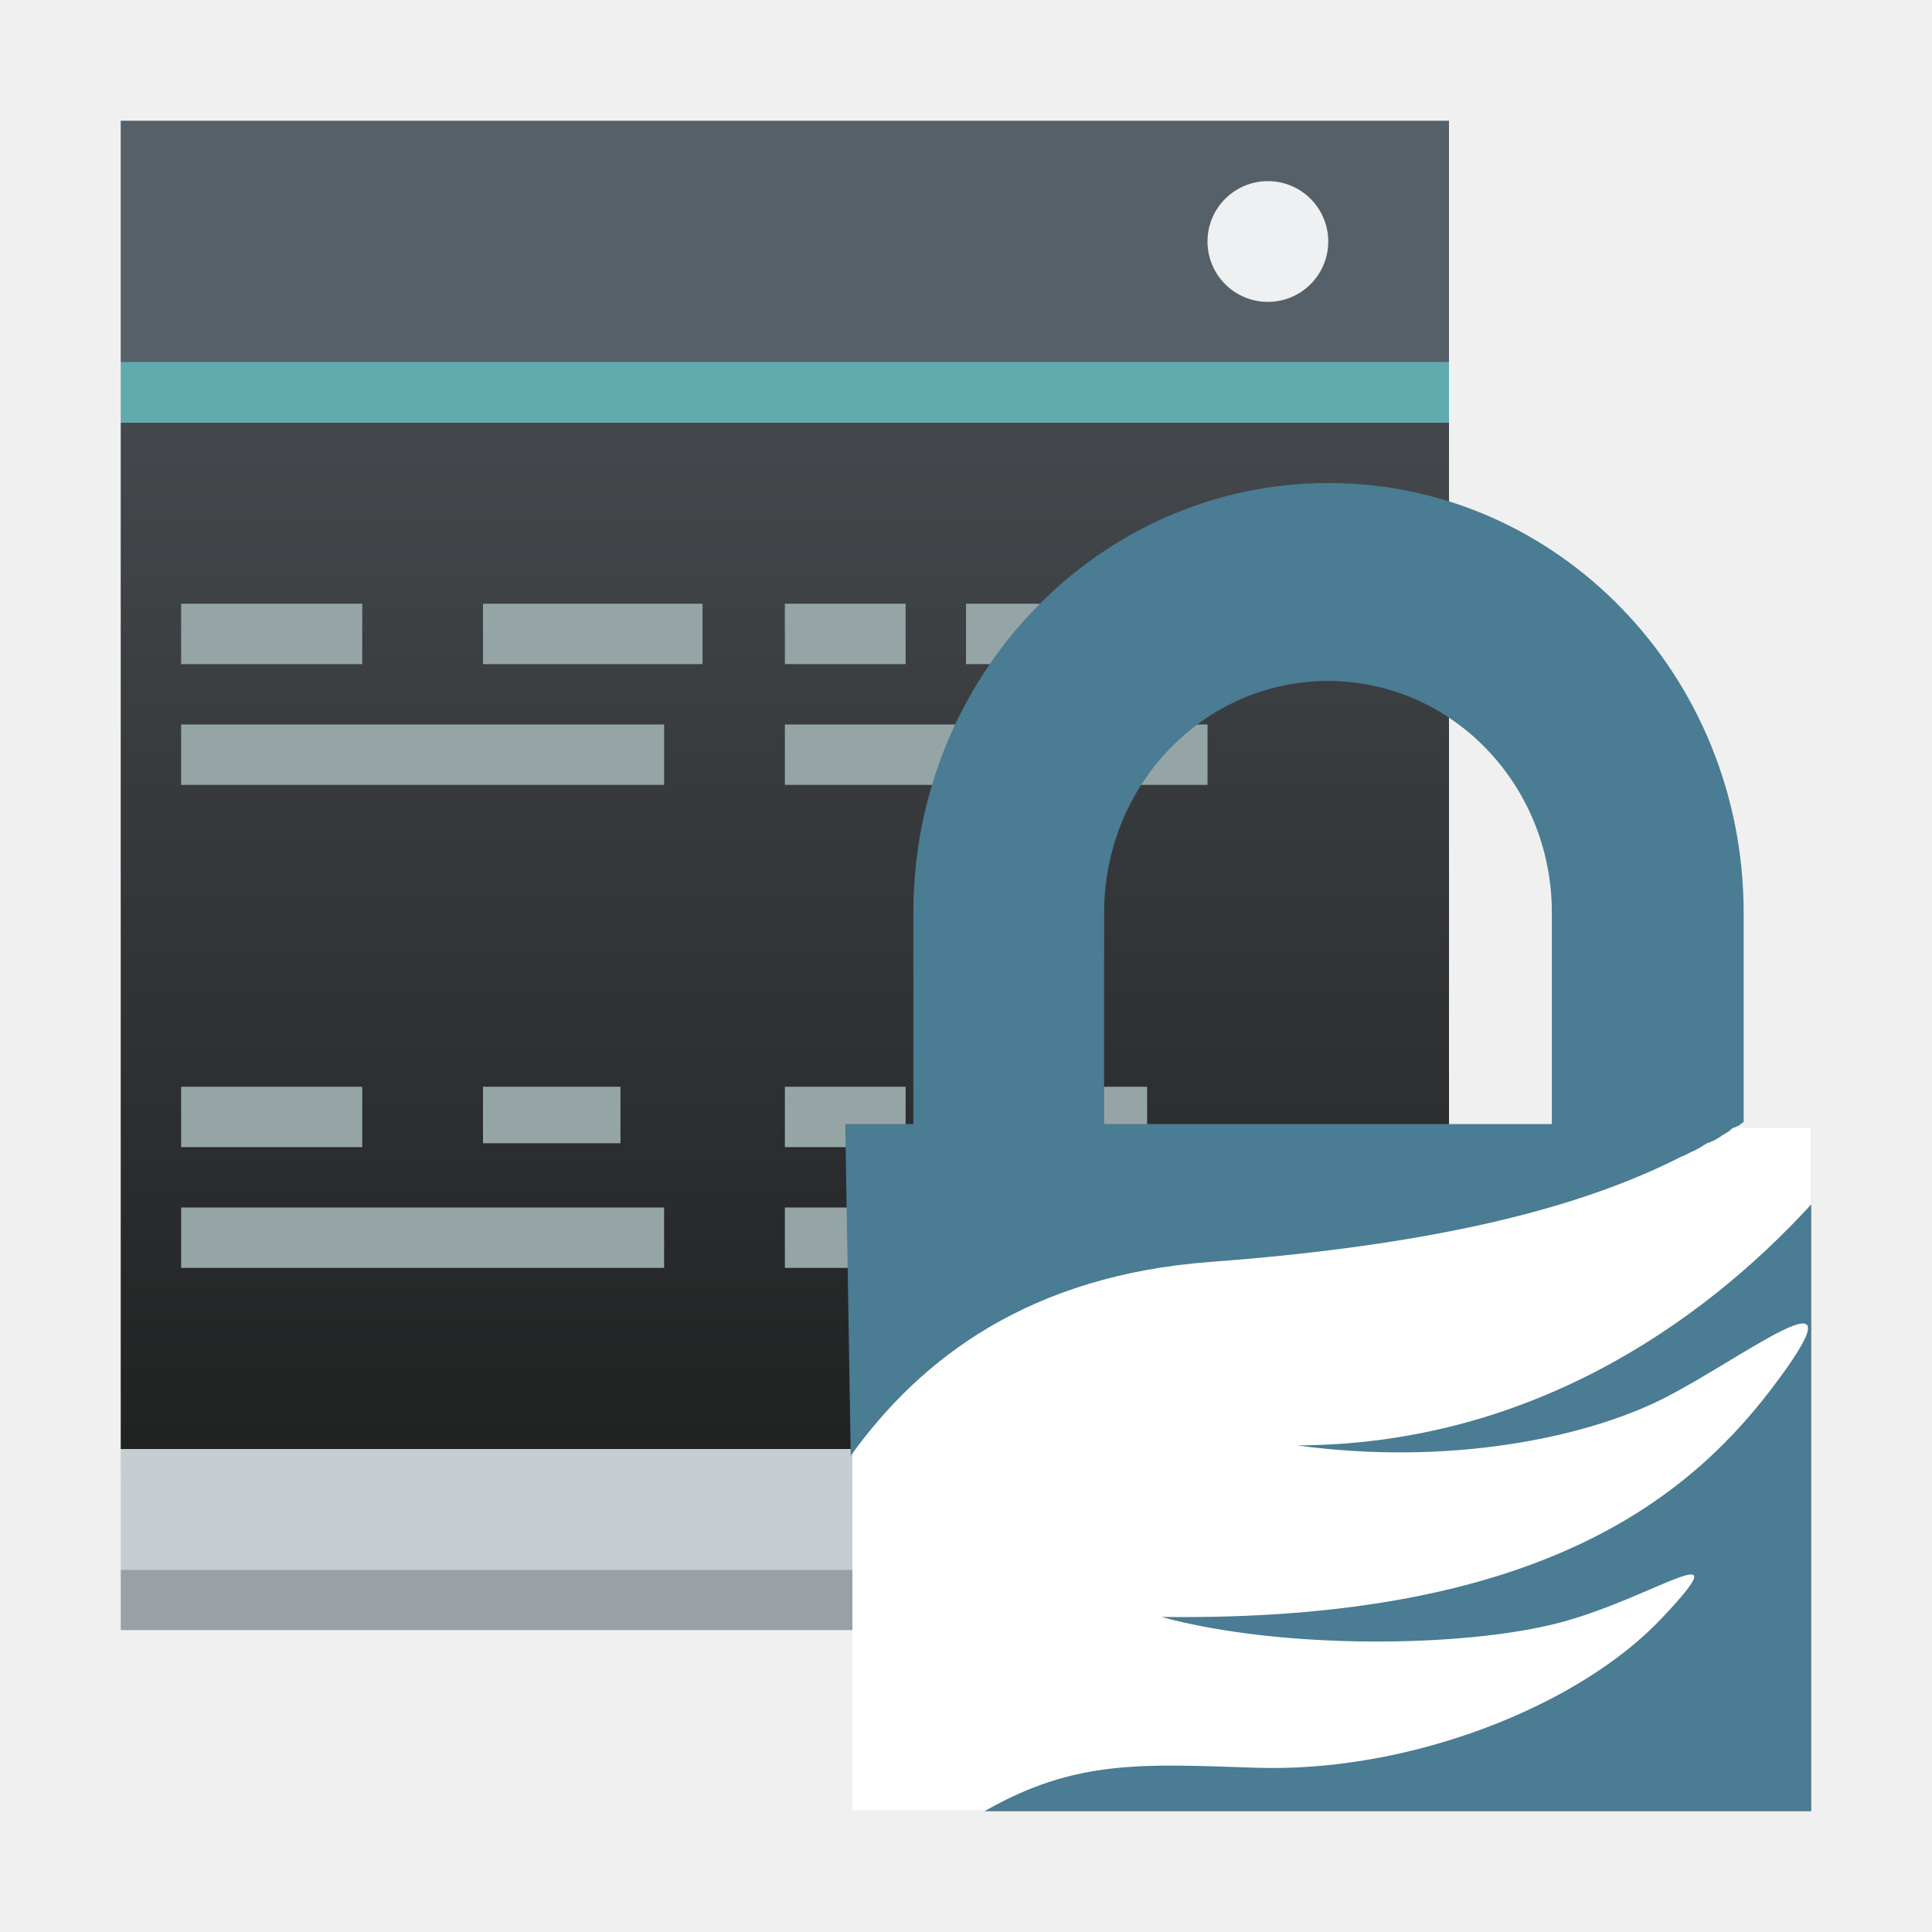
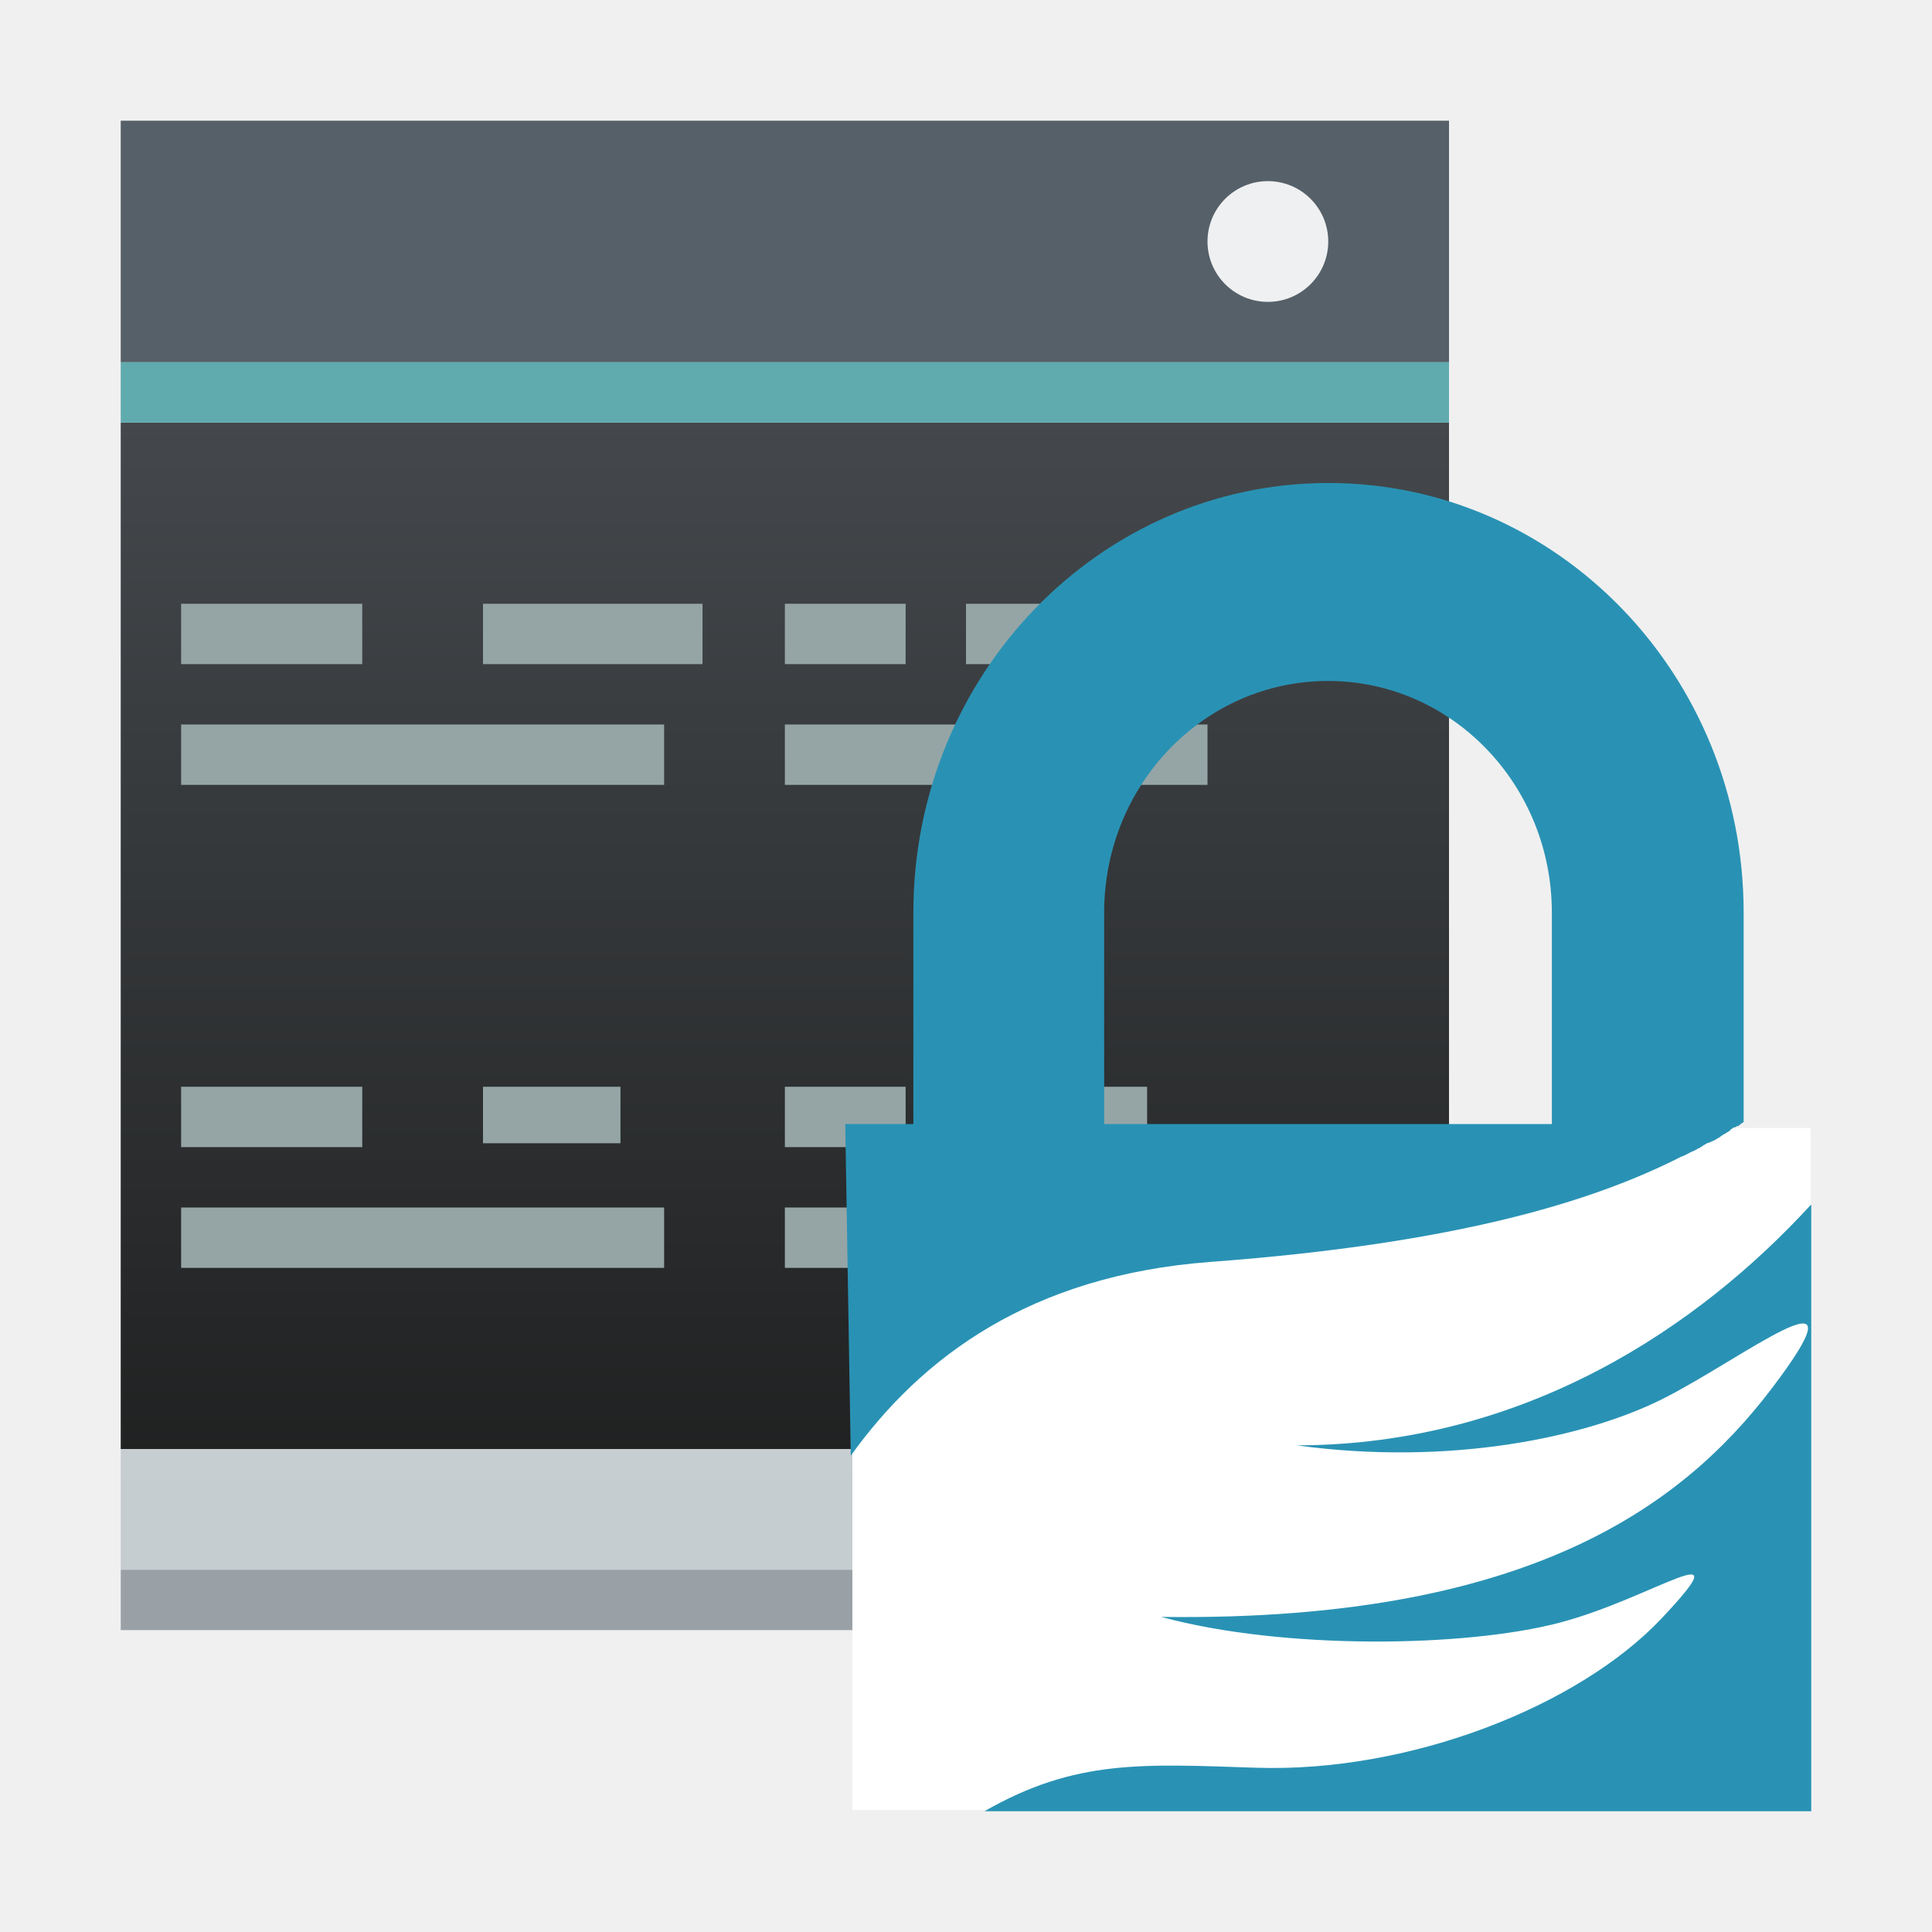
<svg xmlns="http://www.w3.org/2000/svg" height="32" width="32" version="1.1" id="svg17">
  <defs id="defs17" />
  <linearGradient id="b" gradientTransform="matrix(0.7857143,0,0,0.8415,-303.305,-417.8827)" gradientUnits="userSpaceOnUse" x1="386.57" x2="386.57" y1="527.133" y2="504.911">
    <stop offset="0" stop-color="#1d1e1e" id="stop1" />
    <stop offset="1" stop-color="#44484c" id="stop2" />
  </linearGradient>
  <linearGradient id="a" gradientUnits="userSpaceOnUse" x1="-2" x2="-2" y1="30" y2="2" gradientTransform="matrix(0.7857143,0,0,0.8571429,0.4285714,0.2857143)">
    <stop offset="0" stop-color="#c6cdd1" id="stop3" />
    <stop offset="1" stop-color="#ccd5d6" id="stop4" />
  </linearGradient>
  <path d="M 2,2 V 26 H 24 V 2 Z" fill="url(#a)" id="path4" style="fill:url(#a);stroke-width:0.821" />
  <path d="M 2,7 H 24 V 24 H 2 Z" fill="url(#b)" id="path5" style="fill:url(#b);stroke-width:0.817" />
  <path d="M 2,2 H 24 V 6 H 2 Z" fill="#566069" id="path6" style="stroke-width:0.886" />
  <path d="M 2,6 H 24 V 7 H 2 Z" fill="#60abae" id="path7" style="stroke-width:0.886" />
  <rect fill="#eff0f1" height="2" rx="1" width="2" x="20" y="3" id="rect7" />
  <path d="m 13,10 h 2 v 1 h -2 z m 3,0 h 3 v 1 h -3 z" fill="#e02e27" id="path8" style="fill:#95a5a6;fill-opacity:1" />
  <path d="m 13,12 h 4 v 1 h -4 z m 5,0 h 2 v 1 h -2 z" fill="#bdc3c7" id="path10" style="fill:#95a5a6;fill-opacity:1" />
  <path d="m 13,18 h 2 v 1 h -2 z m 3,0 h 3 v 1 h -3 z" fill="#6cb1b5" id="path11" style="fill:#95a5a6;fill-opacity:1" />
  <path d="m 13,20 h 3 v 1 h -3 z" fill="#bdc3c7" id="path13" style="fill:#95a5a6;fill-opacity:1" />
  <path d="m 2,26 h 22 v 1 H 2 Z" fill="#99a1a7" id="path17" style="stroke-width:0.886" />
  <g id="g17" transform="matrix(1.006376,0,0,1.04147,34.86862,10.19908)">
    <rect style="fill:#ffffff;fill-opacity:1;stroke-width:1.016" id="rect17" width="15.772" height="10.848" x="-20.619" y="8.146" rx="0" ry="0.036" />
    <g transform="matrix(0.08241903,0,0,0.08241903,-22.73094,-13.83974)" id="g2">
-       <path class="fil0" d="m 24.2,266 h 13.6 v -40.8 c 0,-45.8 37.1,-82.9 82.9,-82.9 45.8,0 82.9,37.1 82.9,82.9 v 40.4 c -0.2,0.1 -0.4,0.3 -0.6,0.4 v 0 l -0.1,0.1 v 0 0 0 l -0.1,0.1 v 0 0 0 0 0 0 h -0.1 v 0 0 0 l -0.1,0.1 v 0 0 0 0 0 0 0 l -0.1,0.1 h -0.1 v 0 0 0 h -0.1 v 0 h -0.1 v 0 0 0 0 0 l -0.2,0.2 h -0.1 v 0 0 0 h -0.1 v 0 0 0 0 0 0 0 0 0 0 0 0 0 0 0 0 l -0.2,0.1 v 0 h -0.1 v 0 l -0.1,0.1 v 0 0 0 0 l -0.1,0.1 v 0 0 0 0 0 h -0.1 v 0 0 0 0 0 0 0 0 0 0 l -0.1,0.1 -0.1,0.1 -0.1,0.1 -0.1,0.1 v 0 l -0.3,0.2 v 0 l -0.2,0.1 -0.3,0.2 -0.2,0.1 -0.2,0.1 -0.3,0.2 -0.2,0.1 -0.1,0.1 v 0 0 l -0.3,0.2 -0.2,0.1 -0.5,0.3 -0.2,0.1 -0.2,0.1 v 0 l -0.2,0.1 v 0 h -0.1 v 0 l -0.6,0.3 v 0 h -0.1 -0.1 c -0.2,0.1 -0.4,0.2 -0.7,0.4 h -0.1 l -0.1,0.1 -0.3,0.2 -0.2,0.1 v 0 l -0.3,0.2 v 0 l -0.2,0.1 h -0.1 l -0.3,0.2 -0.2,0.1 -0.2,0.1 c -0.2,0.1 -0.5,0.2 -0.7,0.3 l -0.2,0.1 v 0 l -0.2,0.1 -0.4,0.2 -0.4,0.2 -0.5,0.2 -0.5,0.2 v 0 l -0.2,0.1 v 0 l -0.4,0.2 -0.2,0.1 v 0 0 c -16.5,7.9 -42.9,16.2 -93,19.8 C 61.2,295.2 39.4,311 25.3,330 Z m 51.7,0 h 89.4 v -40.8 c 0,-24.7 -20,-44.7 -44.7,-44.7 -24.7,0 -44.7,20 -44.7,44.7 z m 141.2,15.6 v 117 H 52 c 18.2,-10.1 31.7,-9.1 54.2,-8.4 30.6,1 64.4,-11.8 81,-28.8 16.6,-17 -1.5,-4 -20.3,0.8 -18.8,4.8 -55.2,5.3 -79.6,-1.1 76.6,1 106.5,-23.7 123.4,-46 16.9,-22.2 -7.3,-3.9 -23,3.8 -15.7,7.7 -43.1,13.1 -73.3,9.1 45.6,-0.1 80.3,-22.9 102.6,-46.4 z" style="fill:#4a7c93;stroke-width:6" id="path1" />
+       <path class="fil0" d="m 24.2,266 h 13.6 v -40.8 c 0,-45.8 37.1,-82.9 82.9,-82.9 45.8,0 82.9,37.1 82.9,82.9 v 40.4 c -0.2,0.1 -0.4,0.3 -0.6,0.4 v 0 l -0.1,0.1 v 0 0 0 l -0.1,0.1 v 0 0 0 0 0 0 h -0.1 v 0 0 0 l -0.1,0.1 v 0 0 0 0 0 0 0 l -0.1,0.1 h -0.1 v 0 0 0 h -0.1 v 0 h -0.1 v 0 0 0 0 0 l -0.2,0.2 h -0.1 v 0 0 0 h -0.1 v 0 0 0 0 0 0 0 0 0 0 0 0 0 0 0 0 l -0.2,0.1 v 0 h -0.1 v 0 l -0.1,0.1 v 0 0 0 0 l -0.1,0.1 v 0 0 0 0 0 h -0.1 v 0 0 0 0 0 0 0 0 0 0 l -0.1,0.1 -0.1,0.1 -0.1,0.1 -0.1,0.1 v 0 l -0.3,0.2 v 0 l -0.2,0.1 -0.3,0.2 -0.2,0.1 -0.2,0.1 -0.3,0.2 -0.2,0.1 -0.1,0.1 v 0 0 l -0.3,0.2 -0.2,0.1 -0.5,0.3 -0.2,0.1 -0.2,0.1 v 0 l -0.2,0.1 v 0 h -0.1 v 0 l -0.6,0.3 v 0 h -0.1 -0.1 c -0.2,0.1 -0.4,0.2 -0.7,0.4 h -0.1 l -0.1,0.1 -0.3,0.2 -0.2,0.1 v 0 l -0.3,0.2 v 0 l -0.2,0.1 h -0.1 l -0.3,0.2 -0.2,0.1 -0.2,0.1 c -0.2,0.1 -0.5,0.2 -0.7,0.3 l -0.2,0.1 v 0 l -0.2,0.1 -0.4,0.2 -0.4,0.2 -0.5,0.2 -0.5,0.2 v 0 l -0.2,0.1 v 0 l -0.4,0.2 -0.2,0.1 v 0 0 c -16.5,7.9 -42.9,16.2 -93,19.8 C 61.2,295.2 39.4,311 25.3,330 Z m 51.7,0 h 89.4 v -40.8 c 0,-24.7 -20,-44.7 -44.7,-44.7 -24.7,0 -44.7,20 -44.7,44.7 z m 141.2,15.6 v 117 H 52 c 18.2,-10.1 31.7,-9.1 54.2,-8.4 30.6,1 64.4,-11.8 81,-28.8 16.6,-17 -1.5,-4 -20.3,0.8 -18.8,4.8 -55.2,5.3 -79.6,-1.1 76.6,1 106.5,-23.7 123.4,-46 16.9,-22.2 -7.3,-3.9 -23,3.8 -15.7,7.7 -43.1,13.1 -73.3,9.1 45.6,-0.1 80.3,-22.9 102.6,-46.4 z" style="fill:#2992b4;stroke-width:6" id="path1" />
    </g>
  </g>
  <g fill="#95a5a6" id="g15" transform="translate(-405.57,-503.8)">
    <rect width="3" x="408.57" y="513.8" height="1" id="rect13" />
    <rect width="3.636" x="413.57" y="513.8" height="1" id="rect14" />
  </g>
  <rect width="8" x="3" y="12" fill="#95a5a6" height="1" id="rect18" />
  <g fill="#95a5a6" id="g15-3" transform="translate(-405.57,-495.8)">
    <rect width="3" x="408.57" y="513.8" height="1" id="rect13-5" />
    <rect width="2.277" x="413.57" y="513.8" height="0.936" id="rect14-6" />
  </g>
  <rect width="8" x="3" y="20" fill="#95a5a6" height="1" id="rect18-2" />
</svg>
